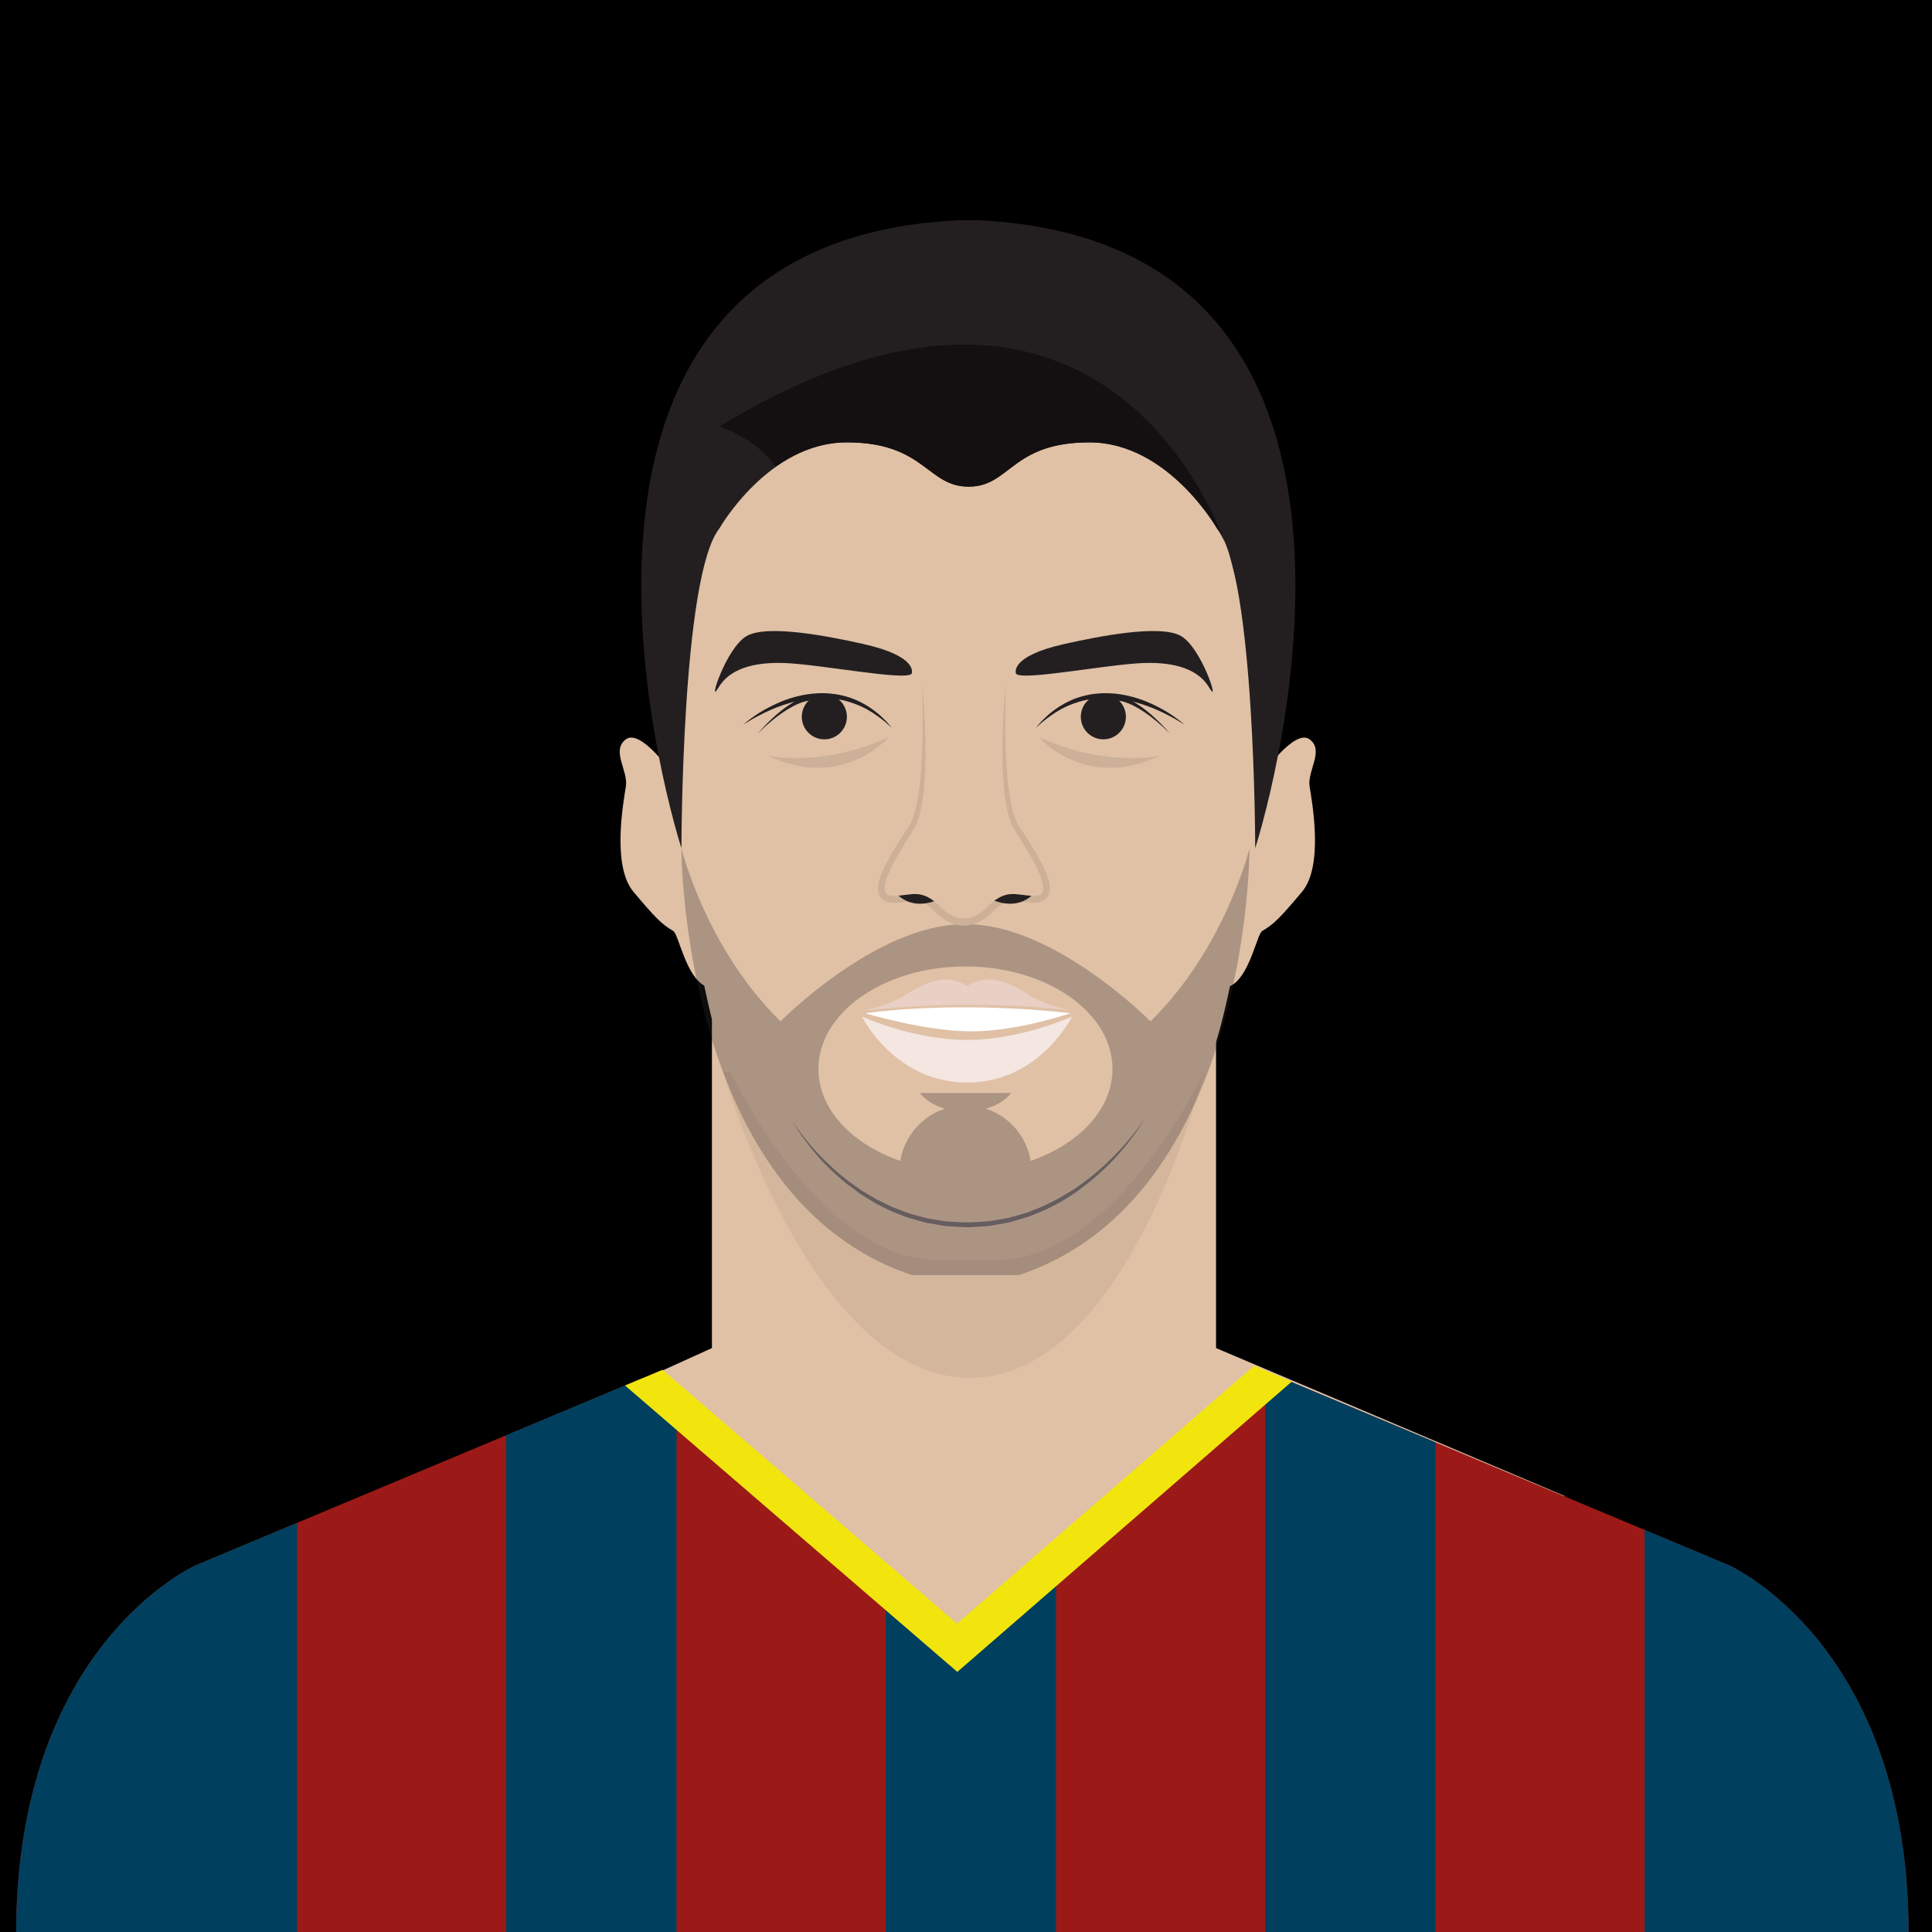
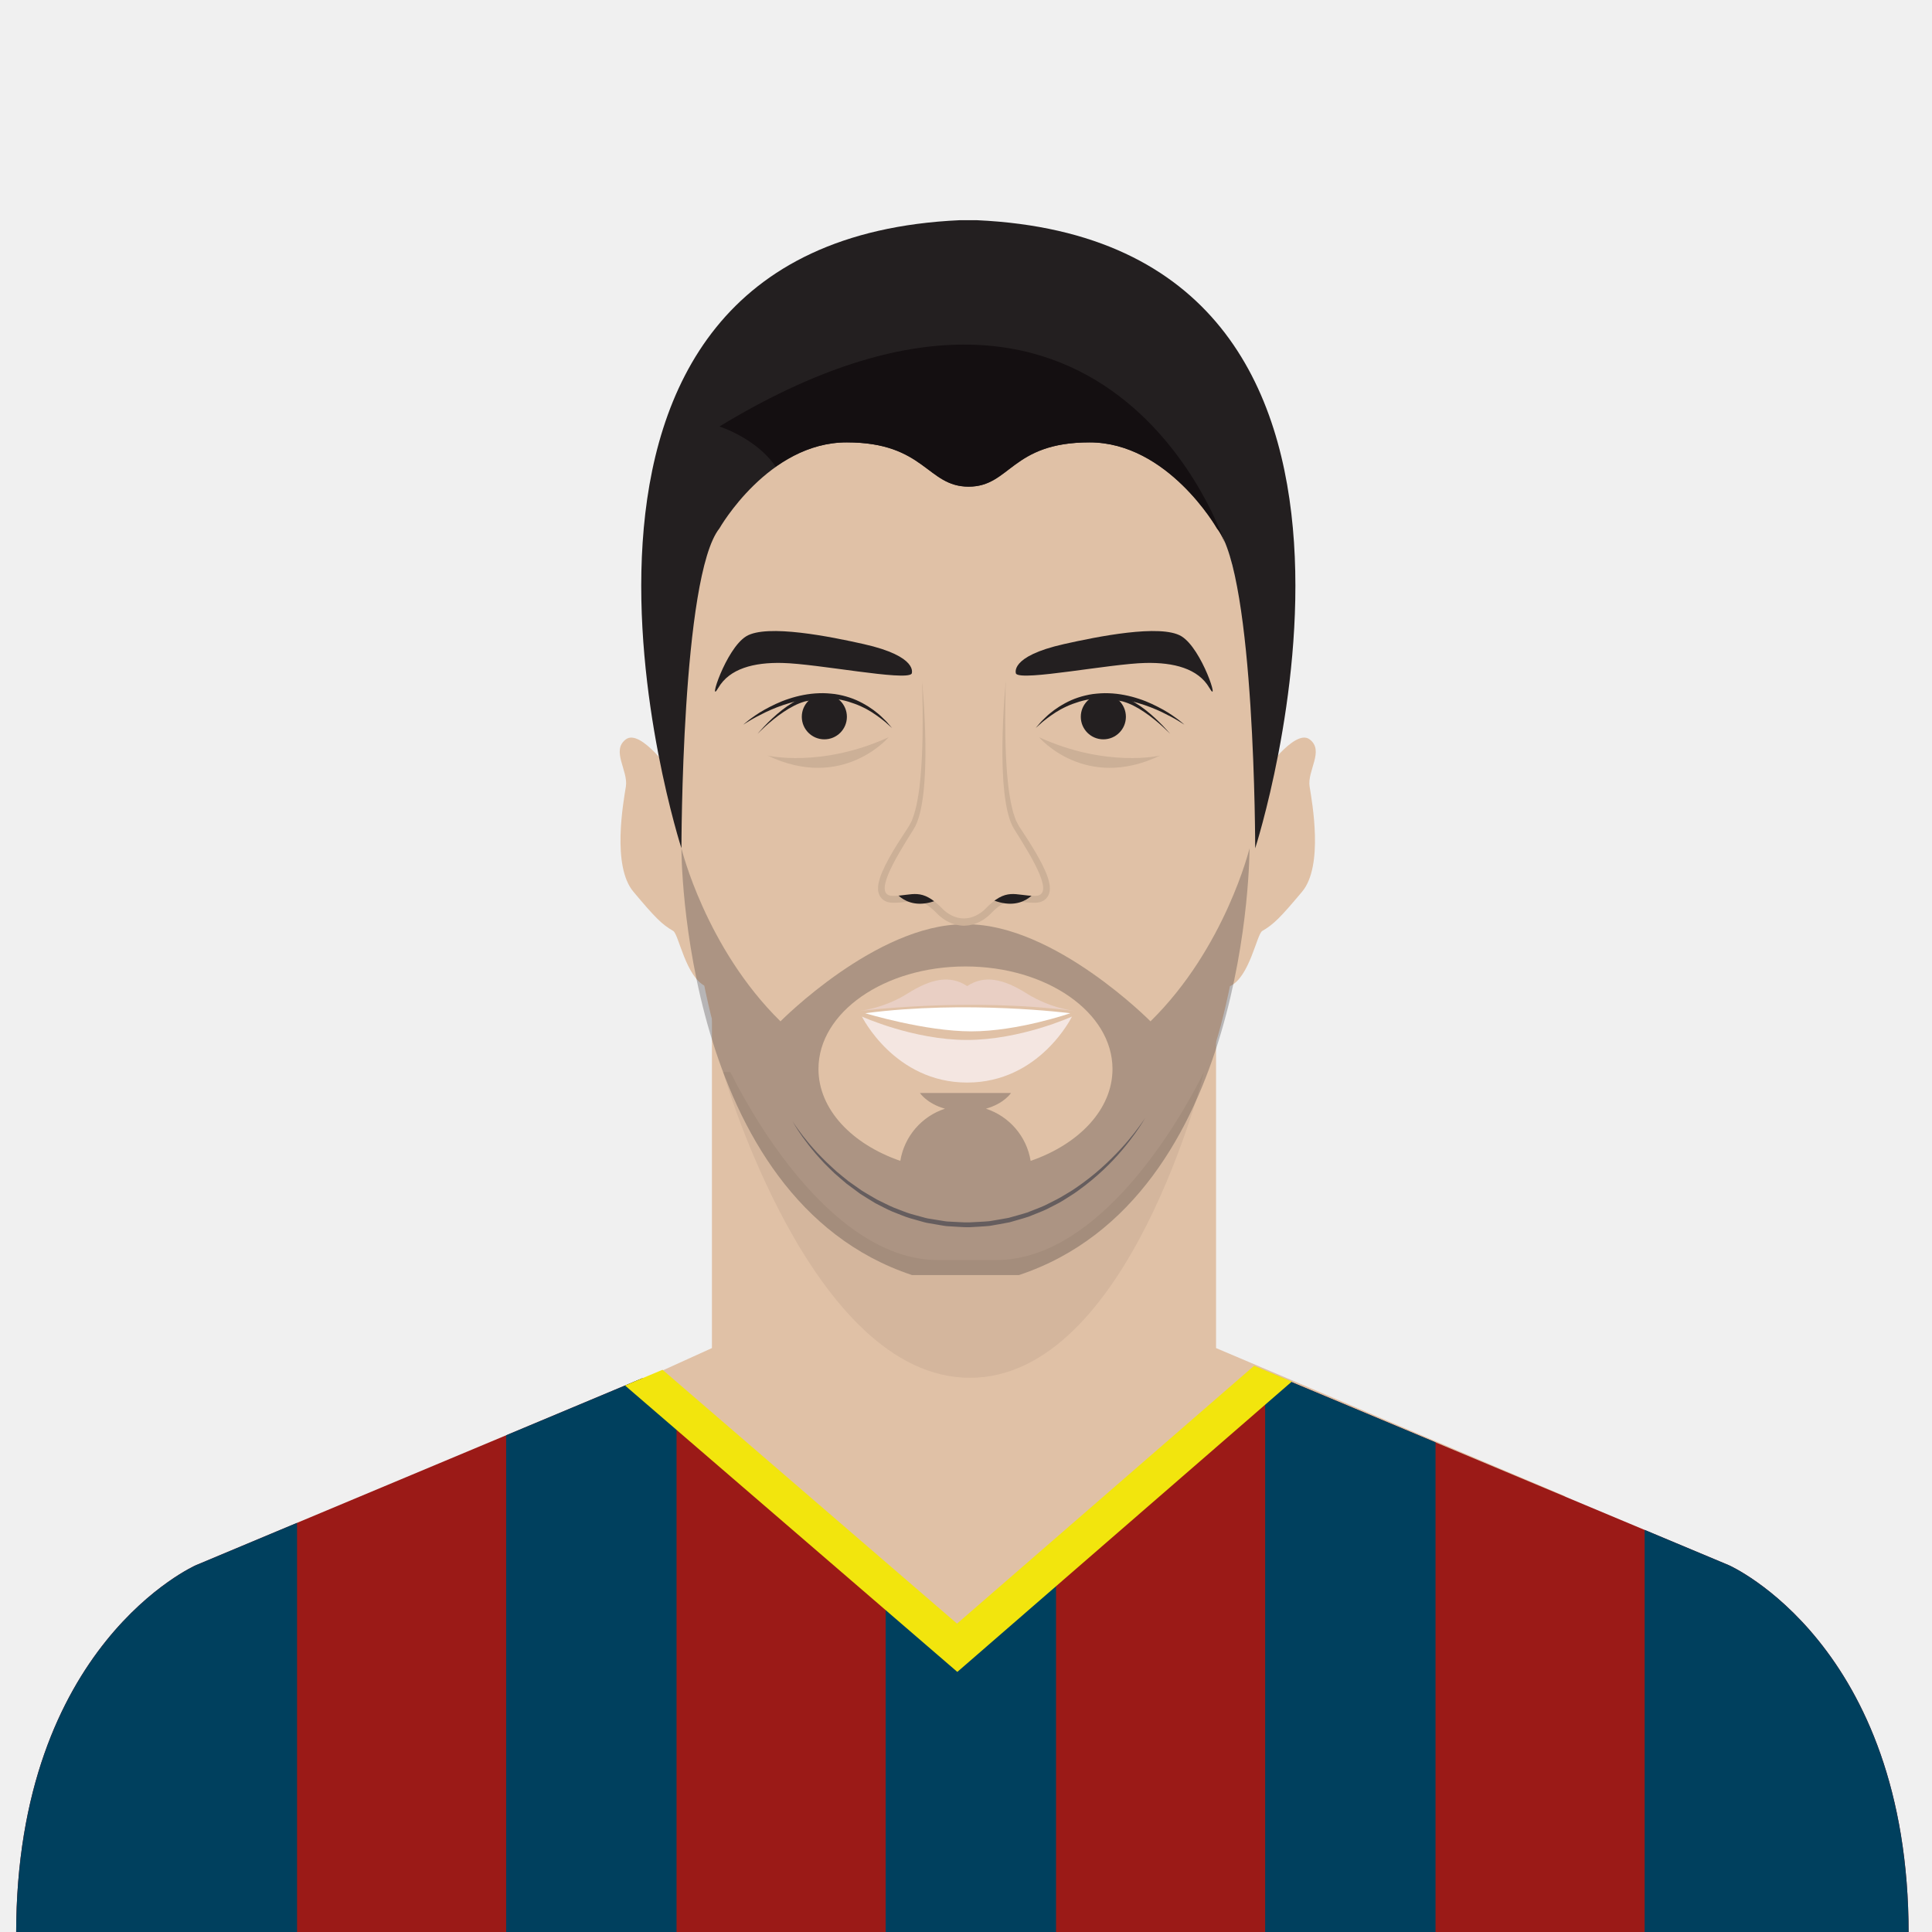
<svg xmlns="http://www.w3.org/2000/svg" xmlns:xlink="http://www.w3.org/1999/xlink" version="1.1" id="Layer_1" x="0px" y="0px" width="396.85px" height="396.851px" viewBox="0 0 396.85 396.851" enable-background="new 0 0 396.85 396.851" xml:space="preserve">
  <defs>
    <clipPath id="circle-clip">
      <circle stroke="#000000" stroke-miterlimit="10" cx="200" cy="200" r="175" />
    </clipPath>
  </defs>
  <g>
-     <rect width="400" height="400" class="player-bg" />
+     <rect width="400" height="400" class="player-bg" fill="rgba(0,0,0,0)" />
    <polygon fill="#E0C1A6" points="321.527,307.341 198.001,356.905 79.312,307.263 146.239,276.907 146.239,209.378 249.788,209.378    249.788,276.907  " />
    <path fill="#9B1A17" d="M261.296,282.212l93.824,39.292c0,0,36.928,16.228,36.928,75.697H3.319   c0-59.47,36.928-75.697,36.928-75.697l91.683-38.394l65.321,56.416L261.296,282.212z" />
    <polyline fill="none" points="355.325,397.765 355.325,322.062 258.821,281.648 197.8,334.615 136.103,281.489 43.515,320.136    43.515,397.759  " />
    <g>
      <defs>
        <path id="SVGID_19_" d="M261.296,282.212l93.824,39.292c0,0,36.928,16.228,36.928,75.697H3.319     c0-59.47,36.928-75.697,36.928-75.697l91.683-38.394l65.321,56.416L261.296,282.212z" />
      </defs>
      <clipPath id="SVGID_2_">
        <use xlink:href="#SVGID_19_" overflow="visible" />
      </clipPath>
      <g clip-path="url(#SVGID_2_)">
        <rect x="181.92" y="274.198" fill="#00405E" width="35" height="138.17" />
      </g>
      <g clip-path="url(#SVGID_2_)">
        <rect x="103.967" y="274.198" fill="#00405E" width="35" height="138.17" />
      </g>
      <g clip-path="url(#SVGID_2_)">
        <rect x="-3.315" y="274.198" fill="#00405E" width="64.329" height="138.17" />
      </g>
      <g clip-path="url(#SVGID_2_)">
        <rect x="337.825" y="274.198" fill="#00405E" width="58.271" height="138.17" />
      </g>
      <g clip-path="url(#SVGID_2_)">
        <rect x="259.873" y="274.198" fill="#00405E" width="35" height="138.17" />
      </g>
    </g>
    <path fill="#E0C1A6" d="M259.278,159.154c0,0,6.639-9.592,9.727-7.287s-0.516,6.423,0,9.683c0.514,3.26,2.914,16.298-1.545,21.616   c-4.461,5.318-5.83,6.696-8.182,8.063c-1.125,0.652-2.576,9.48-6.633,11.346l-2.857-1.372l6.521-41.197L259.278,159.154z" />
    <path fill="#E0C1A6" d="M138.288,159.154c0,0-6.639-9.592-9.727-7.287s0.516,6.423,0,9.683c-0.514,3.26-2.916,16.298,1.545,21.616   c4.459,5.318,5.83,6.696,8.182,8.063c1.125,0.652,2.574,9.48,6.631,11.346l2.857-1.372l-6.521-41.197L138.288,159.154z" />
    <path fill="#D4B69D" d="M148.524,220.197c0,0,18.003,62.816,50.713,62.816c32.711,0,48.082-62.816,48.082-62.816H148.524z" />
    <path fill="#E0C1A6" d="M259.569,156.573c0,0-5.38,49.602-11.664,62.446c-7.894,16.126-24.02,39.801-43.233,39.801h-12.011   c-19.216,0-35.342-23.675-43.232-39.801c-6.287-12.845-11.667-62.446-11.667-62.446l-1.029-39.114l25.046-36.027l34.484-1.888   l35.008,2.402l16.459,12.867l10.123,39.801L259.569,156.573z" />
    <path opacity="0.3" fill="#312D2E" d="M236.32,209.792c0,0-19.687-19.936-37.678-19.936h-0.647   c-17.992,0-37.678,19.936-37.678,19.936c-15.354-15.064-20.348-35.545-20.348-35.545s-0.155,71.881,47.368,87.664h10.657h0.647   h10.659c47.521-15.783,47.367-87.664,47.367-87.664S251.675,194.728,236.32,209.792z M211.702,238.456   c-0.818-5.054-4.412-9.169-9.18-10.721c3.746-1.044,5.146-3.224,5.146-3.224h-9.264h-0.173h-9.265c0,0,1.402,2.18,5.146,3.224   c-4.764,1.552-8.359,5.667-9.178,10.719c-9.963-3.44-16.814-10.599-16.814-18.878c0-11.63,13.52-21.056,30.197-21.056   s30.199,9.426,30.199,21.056C228.519,227.855,221.664,235.014,211.702,238.456z" />
    <path fill="#655D5E" d="M162.81,230.343c0,0,0.182,0.293,0.541,0.827c0.362,0.532,0.919,1.296,1.649,2.249   c0.739,0.947,1.673,2.065,2.804,3.296c0.564,0.614,1.205,1.231,1.857,1.9c0.672,0.65,1.408,1.304,2.159,2.001   c0.778,0.667,1.62,1.325,2.474,2.025c0.902,0.635,1.834,1.292,2.793,1.967c1.012,0.591,2.033,1.23,3.107,1.822   c1.116,0.515,2.213,1.132,3.389,1.621c1.199,0.432,2.381,0.979,3.642,1.335c0.632,0.173,1.269,0.347,1.907,0.521   c0.641,0.17,1.275,0.377,1.942,0.454c0.659,0.106,1.322,0.214,1.986,0.321c0.665,0.101,1.327,0.249,2.006,0.25   c1.341,0.046,2.729,0.189,4.04,0.156c1.369-0.087,2.754-0.118,4.105-0.244c1.322-0.232,2.646-0.423,3.95-0.681   c1.283-0.372,2.572-0.694,3.819-1.095c1.215-0.493,2.441-0.92,3.602-1.446c1.131-0.587,2.275-1.107,3.342-1.718   c1.041-0.65,2.109-1.215,3.064-1.896c1.938-1.321,3.683-2.699,5.211-4.066c3.057-2.739,5.326-5.328,6.799-7.224   c1.48-1.892,2.207-3.063,2.207-3.063s-0.649,1.217-2.052,3.18c-1.411,1.949-3.544,4.686-6.573,7.523   c-1.511,1.42-3.242,2.859-5.176,4.25c-0.953,0.715-2.023,1.317-3.07,2.006c-1.064,0.658-2.239,1.182-3.387,1.795   c-1.182,0.547-2.432,0.996-3.671,1.509c-1.272,0.422-2.59,0.764-3.903,1.153c-1.346,0.279-2.725,0.49-4.098,0.737   c-1.37,0.138-2.74,0.183-4.113,0.276c-1.436,0.025-2.793-0.134-4.187-0.192c-0.696-0.008-1.374-0.165-2.055-0.272   c-0.68-0.116-1.358-0.232-2.033-0.348c-0.682-0.085-1.331-0.301-1.985-0.48c-0.654-0.185-1.304-0.368-1.949-0.551   c-1.288-0.375-2.494-0.943-3.715-1.396c-1.195-0.515-2.318-1.138-3.438-1.7c-1.082-0.63-2.104-1.308-3.117-1.933   c-0.956-0.71-1.886-1.4-2.785-2.067c-0.848-0.731-1.684-1.419-2.453-2.112c-0.74-0.728-1.475-1.397-2.125-2.082   c-0.632-0.703-1.251-1.35-1.795-1.991c-1.086-1.284-1.979-2.446-2.682-3.427c-0.699-0.982-1.203-1.785-1.54-2.335   C162.974,230.645,162.81,230.343,162.81,230.343z" />
    <path fill="#E9CFC4" d="M220.971,207.696c0,0-5.147-0.515-10.036-3.603c-4.89-3.088-8.75-3.86-12.268-1.544   c-3.519-2.316-7.379-1.544-12.268,1.544c-4.891,3.088-10.037,3.603-10.037,3.603S198.671,204.779,220.971,207.696z" />
    <path fill="#F4E6E1" d="M177.048,208.812c0,0,6.695,13.555,21.619,13.555s21.527-13.555,21.527-13.555s-10.549,4.805-21.572,4.805   S177.048,208.812,177.048,208.812z" />
    <path fill="#FFFFFF" d="M177.733,208.127c0,0,12.22,3.724,21.798,3.724c9.575,0,20.321-3.724,20.321-3.724   S198.622,205.383,177.733,208.127z" />
    <path fill="#231F20" d="M208.702,138.39c0,0-1.58-3.52,9.872-6.094c6.667-1.498,19.853-4.178,24.099-1.604   c4.246,2.573,8.002,14.486,5.75,10.611c-2.315-3.989-7.332-5.256-13.121-5.127C228.007,136.339,209.989,139.935,208.702,138.39z" />
    <path fill="#231F20" d="M240.361,150.738c0,0-2.431-2.544-5.317-4.474c-0.712-0.492-1.459-0.927-2.172-1.291   c-0.35-0.199-0.715-0.325-1.045-0.479c-0.332-0.153-0.665-0.229-0.96-0.336c-0.296-0.113-0.58-0.13-0.823-0.191   c-0.244-0.062-0.457-0.076-0.633-0.077c-0.348-0.019-0.547-0.028-0.547-0.028v-1c0,0,0.235,0.027,0.647,0.076   c0.208,0.02,0.454,0.055,0.724,0.142c0.268,0.086,0.588,0.136,0.898,0.278c0.312,0.138,0.668,0.25,1.007,0.436   c0.338,0.187,0.714,0.35,1.062,0.581c0.715,0.433,1.447,0.934,2.136,1.485C238.128,148.032,240.361,150.738,240.361,150.738z" />
    <path fill="#231F20" d="M243.278,148.853c0,0-0.439-0.298-1.23-0.775c-0.787-0.484-1.95-1.107-3.366-1.795   c-1.42-0.678-3.126-1.363-5.003-1.901c-0.934-0.285-1.92-0.487-2.922-0.678c-1.006-0.163-2.035-0.294-3.066-0.309   c-1.031-0.057-2.062,0.017-3.07,0.124c-0.5,0.078-0.998,0.155-1.485,0.247c-0.481,0.124-0.968,0.206-1.427,0.359   c-0.925,0.282-1.806,0.606-2.616,0.978c-0.397,0.199-0.798,0.374-1.163,0.58c-0.363,0.214-0.715,0.421-1.051,0.619   c-0.643,0.443-1.258,0.825-1.758,1.223c-0.496,0.404-0.961,0.724-1.29,1.047c-0.692,0.615-1.089,0.967-1.089,0.967   s0.347-0.402,0.953-1.106c0.297-0.361,0.727-0.729,1.186-1.192c0.463-0.459,1.043-0.914,1.682-1.402   c0.333-0.228,0.68-0.464,1.039-0.708c0.365-0.237,0.766-0.444,1.166-0.679c0.815-0.44,1.711-0.85,2.678-1.166   c0.965-0.319,1.99-0.57,3.049-0.723c1.061-0.125,2.146-0.215,3.23-0.166c2.169,0.068,4.305,0.511,6.216,1.146   c1.922,0.618,3.6,1.476,5.001,2.243c1.399,0.78,2.472,1.578,3.217,2.132C242.894,148.485,243.278,148.853,243.278,148.853z" />
    <circle fill="#231F20" cx="226.638" cy="147.235" r="4.632" />
    <path fill="#CCB097" d="M189.4,139.933c0,0,0.326,1.949,0.708,5.39c0.177,1.722,0.396,3.813,0.525,6.226   c0.143,2.41,0.268,5.139,0.168,8.132c-0.048,1.497-0.119,3.061-0.321,4.688c-0.171,1.626-0.519,3.314-1.125,5.061   c-0.205,0.437-0.411,0.875-0.619,1.316c-0.214,0.421-0.442,0.755-0.661,1.137c-0.437,0.744-0.879,1.498-1.324,2.26   c-0.868,1.53-1.762,3.089-2.51,4.697c-0.371,0.8-0.716,1.619-0.938,2.403c-0.108,0.387-0.188,0.773-0.198,1.07   c-0.018,0.309,0.081,0.436,0.013,0.312c-0.048-0.038-0.054-0.058-0.021-0.037c0.033,0.002,0.074,0.008,0.118,0.018   c0.05-0.002,0.155,0.001,0.157,0.006l0.719-0.029l0.621-0.058c0.887-0.089,1.836-0.272,2.979-0.321   c1.141-0.067,2.474,0.22,3.52,0.769c1.062,0.54,1.916,1.242,2.709,1.956l0.564,0.552c0.193,0.19,0.375,0.37,0.467,0.444   c0.283,0.229,0.609,0.48,0.952,0.65c0.68,0.371,1.397,0.562,2.099,0.581c0.902-0.051,1.342-0.206,2.096-0.582   c0.344-0.171,0.664-0.417,0.956-0.653l0.173-0.156l0.301-0.296l0.527-0.515c0.826-0.748,1.674-1.441,2.736-1.982   c1.045-0.549,2.379-0.836,3.52-0.77c1.143,0.048,2.092,0.236,2.979,0.319c0.441,0.047,0.875,0.073,1.303,0.086l0.271-0.013   c0.041-0.014,0.021-0.014,0.04-0.01c0.032-0.021,0.026-0.001-0.022,0.037c-0.068,0.126,0.029-0.001,0.012-0.309   c-0.01-0.297-0.088-0.683-0.197-1.069c-0.222-0.783-0.566-1.603-0.938-2.403c-0.746-1.608-1.643-3.164-2.51-4.695   c-0.445-0.763-0.888-1.517-1.324-2.262l-0.332-0.556l-0.166-0.276l-0.137-0.233l-0.068-0.146c-0.181-0.391-0.361-0.777-0.54-1.161   c-0.167-0.41-0.292-0.899-0.432-1.341c-0.142-0.455-0.269-0.902-0.331-1.315c-0.156-0.844-0.338-1.673-0.4-2.485   c-0.201-1.628-0.273-3.19-0.32-4.688c-0.1-2.994,0.024-5.723,0.168-8.133c0.131-2.412,0.35-4.504,0.527-6.226   c0.382-3.44,0.709-5.39,0.709-5.39s-0.076,1.976-0.113,5.426c-0.013,3.443-0.068,8.386,0.429,14.221   c0.136,1.453,0.3,2.968,0.587,4.492c0.112,0.774,0.307,1.525,0.486,2.294c0.077,0.401,0.199,0.744,0.32,1.083   c0.129,0.349,0.203,0.684,0.369,1.051c0.195,0.376,0.393,0.754,0.591,1.135l0.075,0.143c-0.102-0.179-0.016-0.029-0.032-0.061   l0.022,0.033l0.045,0.067l0.179,0.271l0.359,0.546c0.476,0.735,0.958,1.479,1.445,2.232c0.969,1.518,1.905,3.107,2.772,4.826   c0.429,0.866,0.842,1.758,1.162,2.772c0.156,0.514,0.299,1.05,0.345,1.698c0.017,0.329,0.023,0.676-0.073,1.092   c-0.074,0.396-0.287,0.881-0.641,1.267c-0.359,0.409-0.822,0.623-1.233,0.761c-0.212,0.06-0.468,0.104-0.661,0.129l-0.445,0.026   c-0.529,0.001-1.055-0.018-1.572-0.06c-1.027-0.093-1.987-0.261-2.786-0.281c-0.801-0.026-1.431,0.132-2.119,0.48   c-0.681,0.351-1.367,0.908-1.991,1.479l-0.522,0.52l-0.224,0.223c-0.154,0.161-0.243,0.23-0.367,0.348   c-0.463,0.391-0.932,0.745-1.465,1.027c-0.256,0.152-0.525,0.287-0.813,0.396c-0.276,0.117-0.554,0.236-0.913,0.315l-0.508,0.122   l-0.256,0.056l-0.185,0.018l-0.368,0.034l-0.184,0.018l-0.316,0.021c-1.277-0.027-2.498-0.397-3.541-0.981   c-0.533-0.283-0.996-0.634-1.468-1.03c-0.278-0.251-0.439-0.424-0.598-0.578l-0.485-0.483c-0.657-0.604-1.337-1.153-2.018-1.504   c-0.689-0.35-1.319-0.508-2.121-0.48c-0.799,0.019-1.758,0.19-2.786,0.278l-0.816,0.05l-0.719,0.01   c-0.237-0.005-0.37-0.02-0.559-0.033c-0.19-0.029-0.386-0.068-0.583-0.122c-0.412-0.138-0.873-0.353-1.231-0.761   c-0.354-0.385-0.565-0.87-0.64-1.265c-0.097-0.416-0.089-0.763-0.072-1.091c0.047-0.647,0.189-1.184,0.345-1.697   c0.321-1.015,0.733-1.906,1.161-2.771c0.866-1.719,1.807-3.307,2.775-4.824c0.486-0.753,0.969-1.498,1.445-2.233   c0.229-0.362,0.504-0.735,0.689-1.074c0.172-0.329,0.344-0.655,0.513-0.979c0.569-1.43,0.958-2.976,1.213-4.509   c0.286-1.524,0.45-3.039,0.585-4.493c0.497-5.835,0.44-10.777,0.426-14.221C189.477,141.908,189.4,139.933,189.4,139.933z" />
    <path fill="#231F20" d="M197.12,45.232c-97.444,4.46-57.145,129.015-57.145,129.015s0-55.932,7.801-65.71   c0,0,10.058-17.67,26.184-17.67s16.47,9.093,25.049,9.093c8.576,0,8.707-9.093,24.832-9.093c16.127,0,26.186,17.67,26.186,17.67   c7.802,9.778,7.802,65.71,7.802,65.71s40.3-124.555-57.147-129.015" />
    <path fill="#CCB097" d="M213.419,151.426c0,0,9.436,11.152,24.876,3.773C238.295,155.199,227.315,157.772,213.419,151.426z" />
    <path fill="#231F20" d="M187.261,138.39c0,0,1.582-3.52-9.869-6.094c-6.668-1.498-19.855-4.178-24.102-1.604   c-4.246,2.573-7.999,14.486-5.75,10.611c2.316-3.989,7.335-5.256,13.125-5.127C167.957,136.339,185.975,139.935,187.261,138.39z" />
    <path fill="#231F20" d="M155.603,150.738c0,0,2.234-2.706,5.023-4.879c0.688-0.551,1.42-1.052,2.137-1.484   c0.348-0.231,0.723-0.396,1.061-0.581c0.339-0.187,0.695-0.299,1.008-0.436c0.31-0.143,0.631-0.192,0.898-0.278   c0.269-0.087,0.516-0.122,0.723-0.142c0.412-0.049,0.648-0.076,0.648-0.076v1c0,0-0.199,0.01-0.548,0.028   c-0.175,0.001-0.388,0.015-0.633,0.077c-0.243,0.062-0.527,0.078-0.823,0.191c-0.295,0.107-0.628,0.183-0.959,0.336   c-0.33,0.153-0.695,0.279-1.045,0.479c-0.715,0.364-1.461,0.799-2.172,1.29C158.034,148.194,155.603,150.738,155.603,150.738z" />
    <path fill="#231F20" d="M152.688,148.853c0,0,0.385-0.367,1.122-0.936c0.744-0.554,1.816-1.352,3.217-2.132   c1.4-0.768,3.078-1.625,5-2.243c1.912-0.636,4.047-1.078,6.217-1.146c1.084-0.049,2.17,0.041,3.23,0.166   c1.058,0.152,2.084,0.403,3.048,0.723c0.967,0.316,1.862,0.726,2.679,1.166c0.4,0.234,0.801,0.441,1.165,0.679   c0.359,0.244,0.706,0.48,1.04,0.707c0.637,0.489,1.219,0.944,1.681,1.403c0.459,0.463,0.889,0.831,1.186,1.192   c0.606,0.704,0.952,1.106,0.952,1.106s-0.395-0.352-1.088-0.967c-0.328-0.323-0.795-0.643-1.289-1.047   c-0.501-0.397-1.116-0.779-1.758-1.223c-0.338-0.198-0.688-0.405-1.051-0.619c-0.367-0.206-0.766-0.381-1.164-0.58   c-0.811-0.371-1.691-0.695-2.616-0.978c-0.458-0.153-0.946-0.235-1.427-0.359c-0.488-0.092-0.985-0.169-1.485-0.247   c-1.008-0.107-2.038-0.181-3.069-0.124c-1.032,0.015-2.062,0.146-3.066,0.309c-1.002,0.19-1.989,0.393-2.923,0.678   c-1.876,0.538-3.583,1.224-5.003,1.901c-1.416,0.688-2.579,1.311-3.366,1.795C153.127,148.555,152.688,148.853,152.688,148.853z" />
    <circle fill="#231F20" cx="169.328" cy="147.235" r="4.632" />
    <path fill="#CCB097" d="M182.545,151.426c0,0-9.435,11.152-24.876,3.773C157.669,155.199,168.648,157.772,182.545,151.426z" />
    <path fill="#231F20" d="M183.224,182.306c0,0,2.916,5.832,10.465,2.059l-2.915-2.916L183.224,182.306z" />
    <path fill="#231F20" d="M205.699,181.448l7.55,0.857c0,0-2.918,5.832-10.467,2.059" />
    <path fill="#E0C1A6" d="M189.4,139.933c0,0,2.402,23.846-1.715,30.365c-4.118,6.518-8.407,13.724-4.29,13.724   s5.832-1.886,10.293,2.746c0,0,1.762,1.886,4.312,1.886s4.311-1.886,4.311-1.886c4.461-4.632,6.176-2.746,10.293-2.746   c4.118,0-0.17-7.206-4.287-13.724c-4.118-6.52-1.717-30.365-1.717-30.365" />
    <g>
      <defs>
        <path id="SVGID_21_" d="M251.582,111.486c0,0-23.573-72.604-103.806-23.882c0,0,11.26,3.529,13.576,12.696L251.582,111.486z" />
      </defs>
      <clipPath id="SVGID_4_">
        <use xlink:href="#SVGID_21_" overflow="visible" />
      </clipPath>
      <path clip-path="url(#SVGID_4_)" fill="#140F11" d="M197.048,45.233c-97.447,4.461-57.146,129.014-57.146,129.014    s0-55.931,7.803-65.709c0,0,10.058-17.67,26.184-17.67s16.47,9.093,25.047,9.093c8.578,0,8.709-9.093,24.834-9.093    c16.127,0,26.185,17.67,26.185,17.67c7.801,9.778,7.801,65.709,7.801,65.709s40.3-124.553-57.146-129.014" />
    </g>
    <g>
      <defs>
        <polyline id="SVGID_23_" points="354.112,396.658 354.112,320.955 257.607,280.542 196.586,333.509 136.09,281.367      42.301,320.644 42.301,396.652    " />
      </defs>
      <clipPath id="SVGID_6_">
        <use xlink:href="#SVGID_23_" overflow="visible" />
      </clipPath>
      <g clip-path="url(#SVGID_6_)">
        <polygon fill="#F2E50D" points="196.645,343.425 118.479,276.054 128.271,264.692 196.61,323.593 264.448,264.709      274.28,276.037    " />
      </g>
    </g>
  </g>
</svg>
